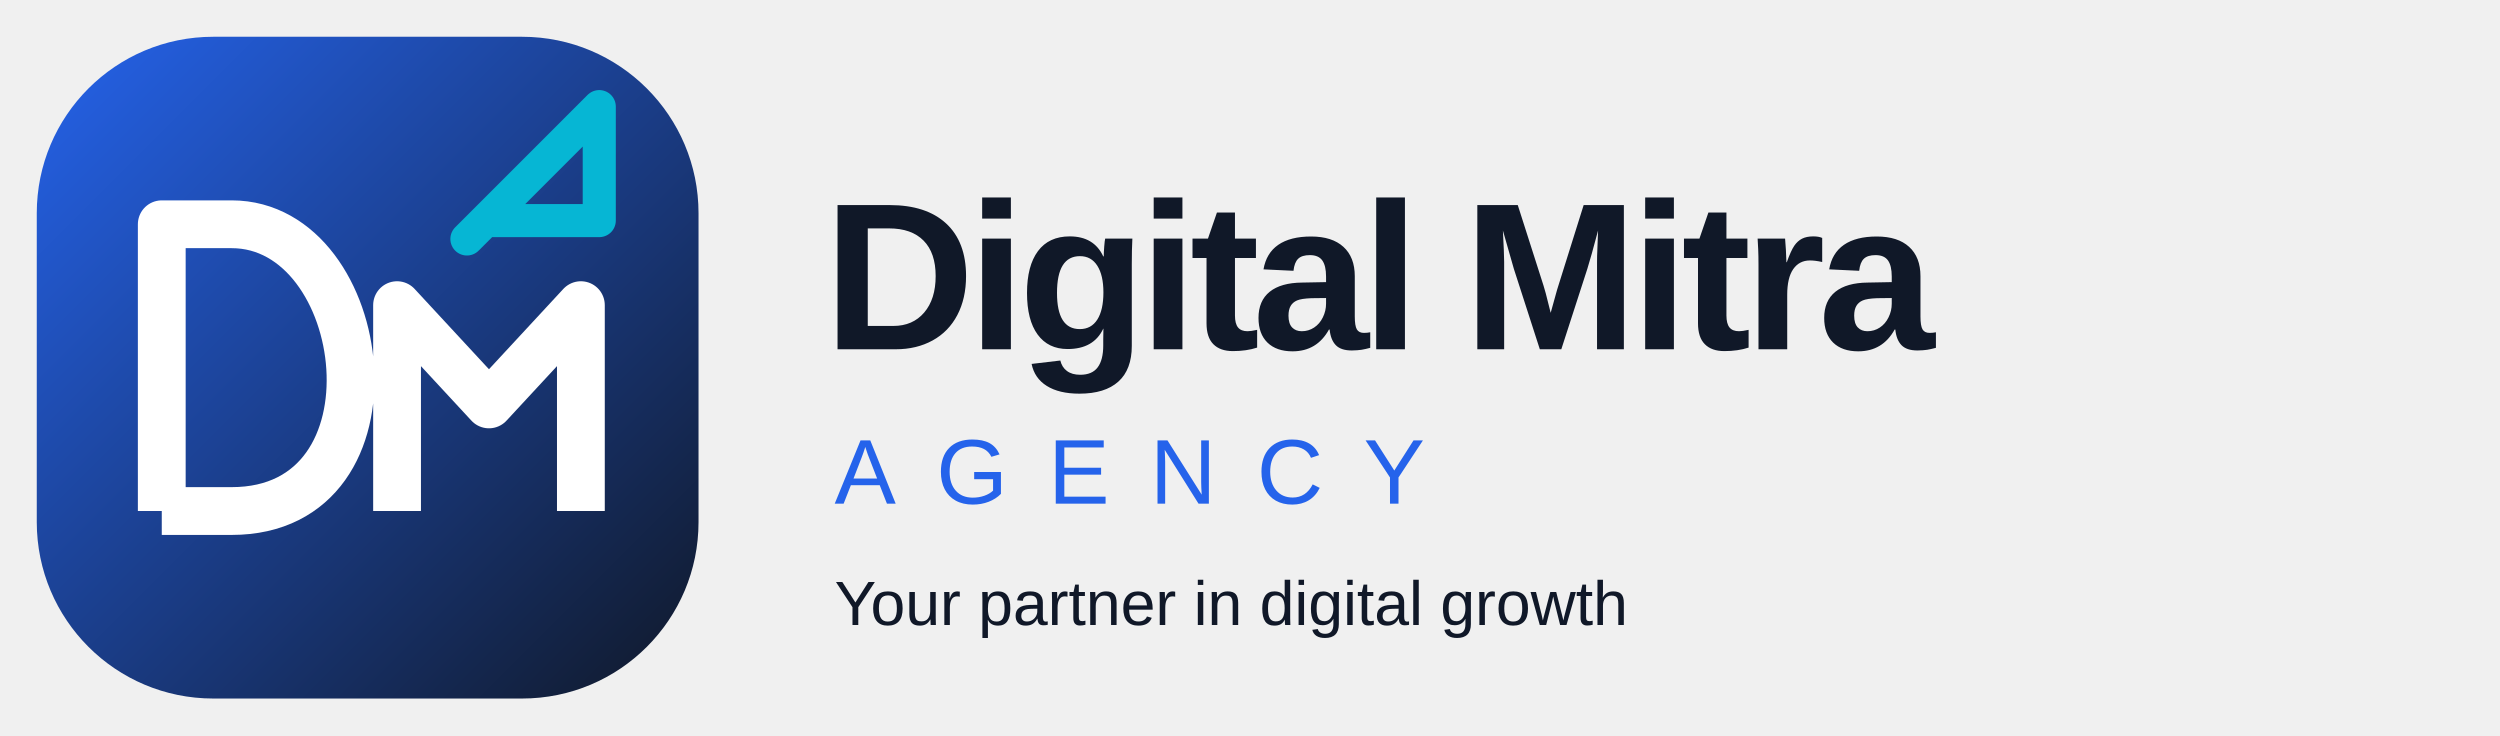
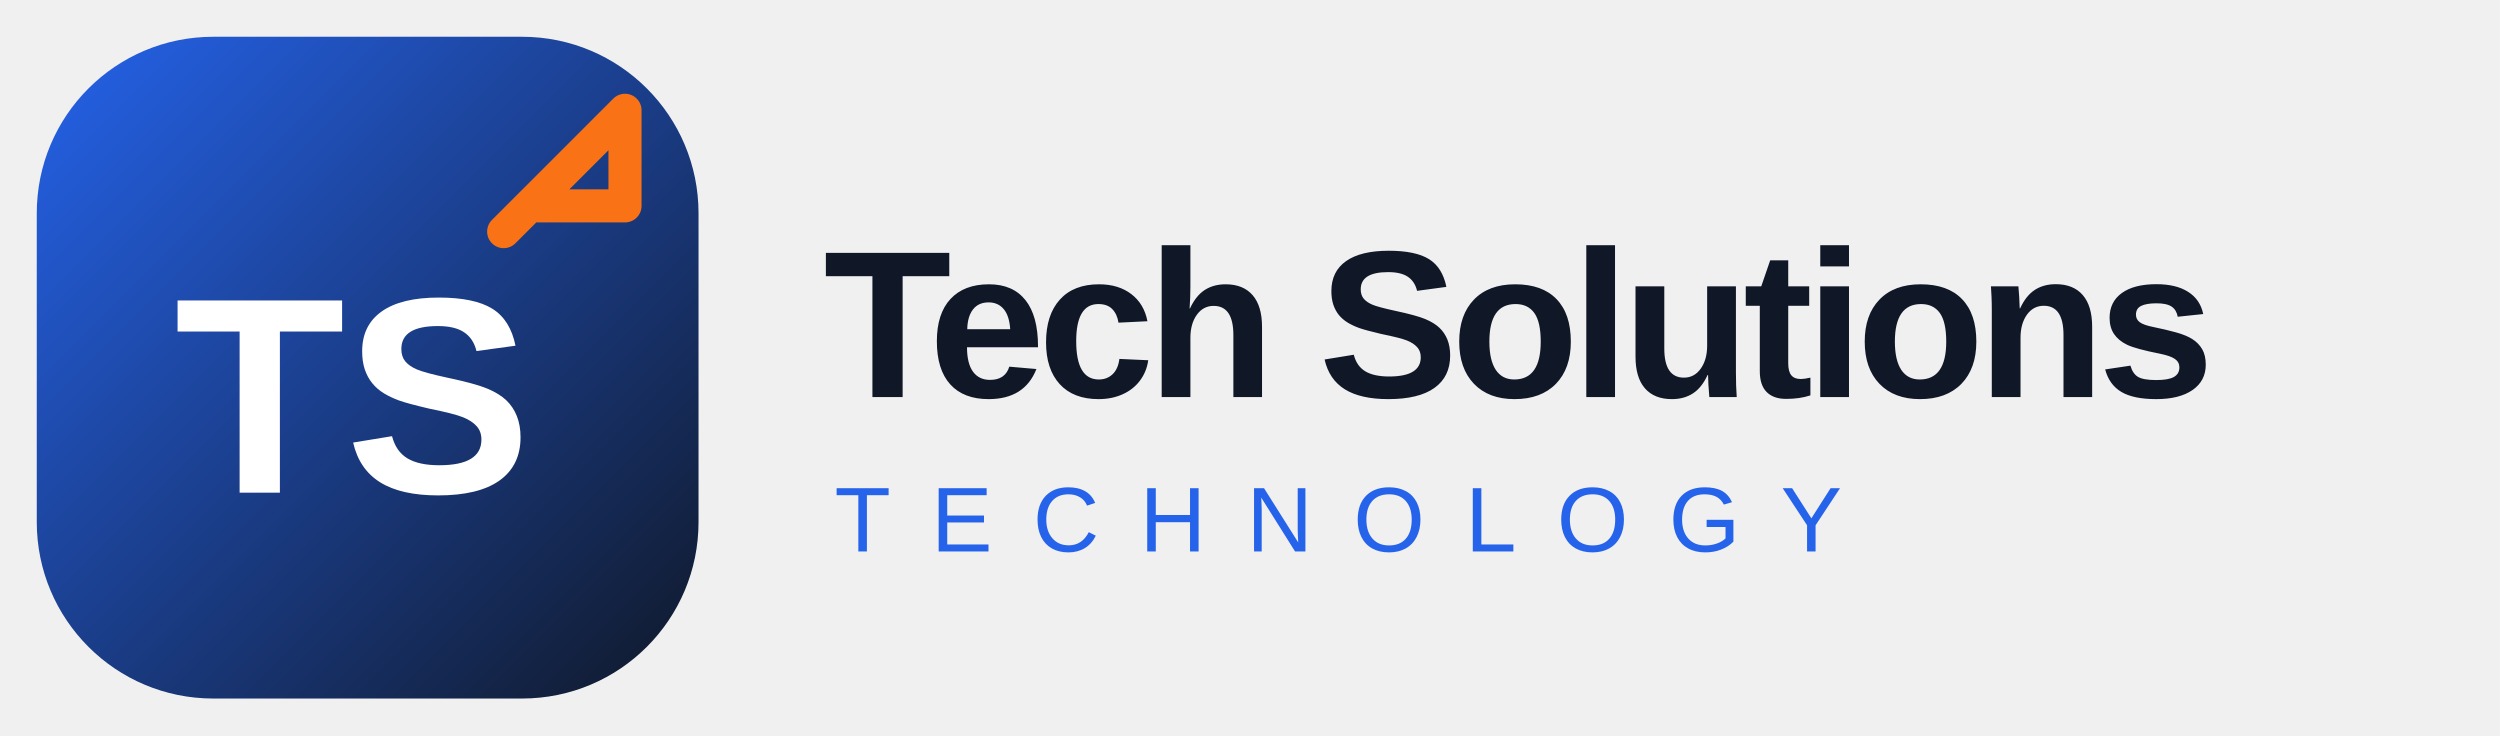
<svg xmlns="http://www.w3.org/2000/svg" viewBox="0 0 680 200" role="img" aria-labelledby="title">
  <defs>
    <linearGradient id="blue" x2="1" y2="1">
      <stop stop-color="#2563EB" />
      <stop offset="1" stop-color="#101828" />
    </linearGradient>
  </defs>
  <rect x="10" y="10" width="180" height="180" rx="48" fill="url(#blue)" />
-   <path d="M44 139V61H63C101 61 111 139 63 139H44M108 139V83L133 110 158 83V139" fill="none" stroke="white" stroke-width="13" stroke-linejoin="round" />
-   <path d="M132 60H163V29M163 29L127 65" fill="none" stroke="#06B6D4" stroke-width="9" stroke-linecap="round" stroke-linejoin="round" />
+   <text x="96" y="134" text-anchor="middle" font-family="Arial, sans-serif" font-size="76" font-weight="700" fill="white">TS</text>
+   <path d="M144 56H170V30M170 30L137 63" fill="none" stroke="#F97316" stroke-width="9" stroke-linecap="round" stroke-linejoin="round" />
  <g font-family="Arial, sans-serif">
-     <text x="224" y="95" font-size="57" font-weight="700" letter-spacing="-2" fill="#101828">Digital Mitra</text>
-     <text x="227" y="137" font-size="25" letter-spacing="11" fill="#2563EB">AGENCY</text>
-     <text x="227" y="170" font-size="17" fill="#101828">Your partner in digital growth</text>
+     <text x="224" y="108" font-size="57" font-weight="700" letter-spacing="-2" fill="#101828">Tech Solutions</text>
+     <text x="227" y="150" font-size="25" letter-spacing="11" fill="#2563EB">TECHNOLOGY</text>
  </g>
</svg>
